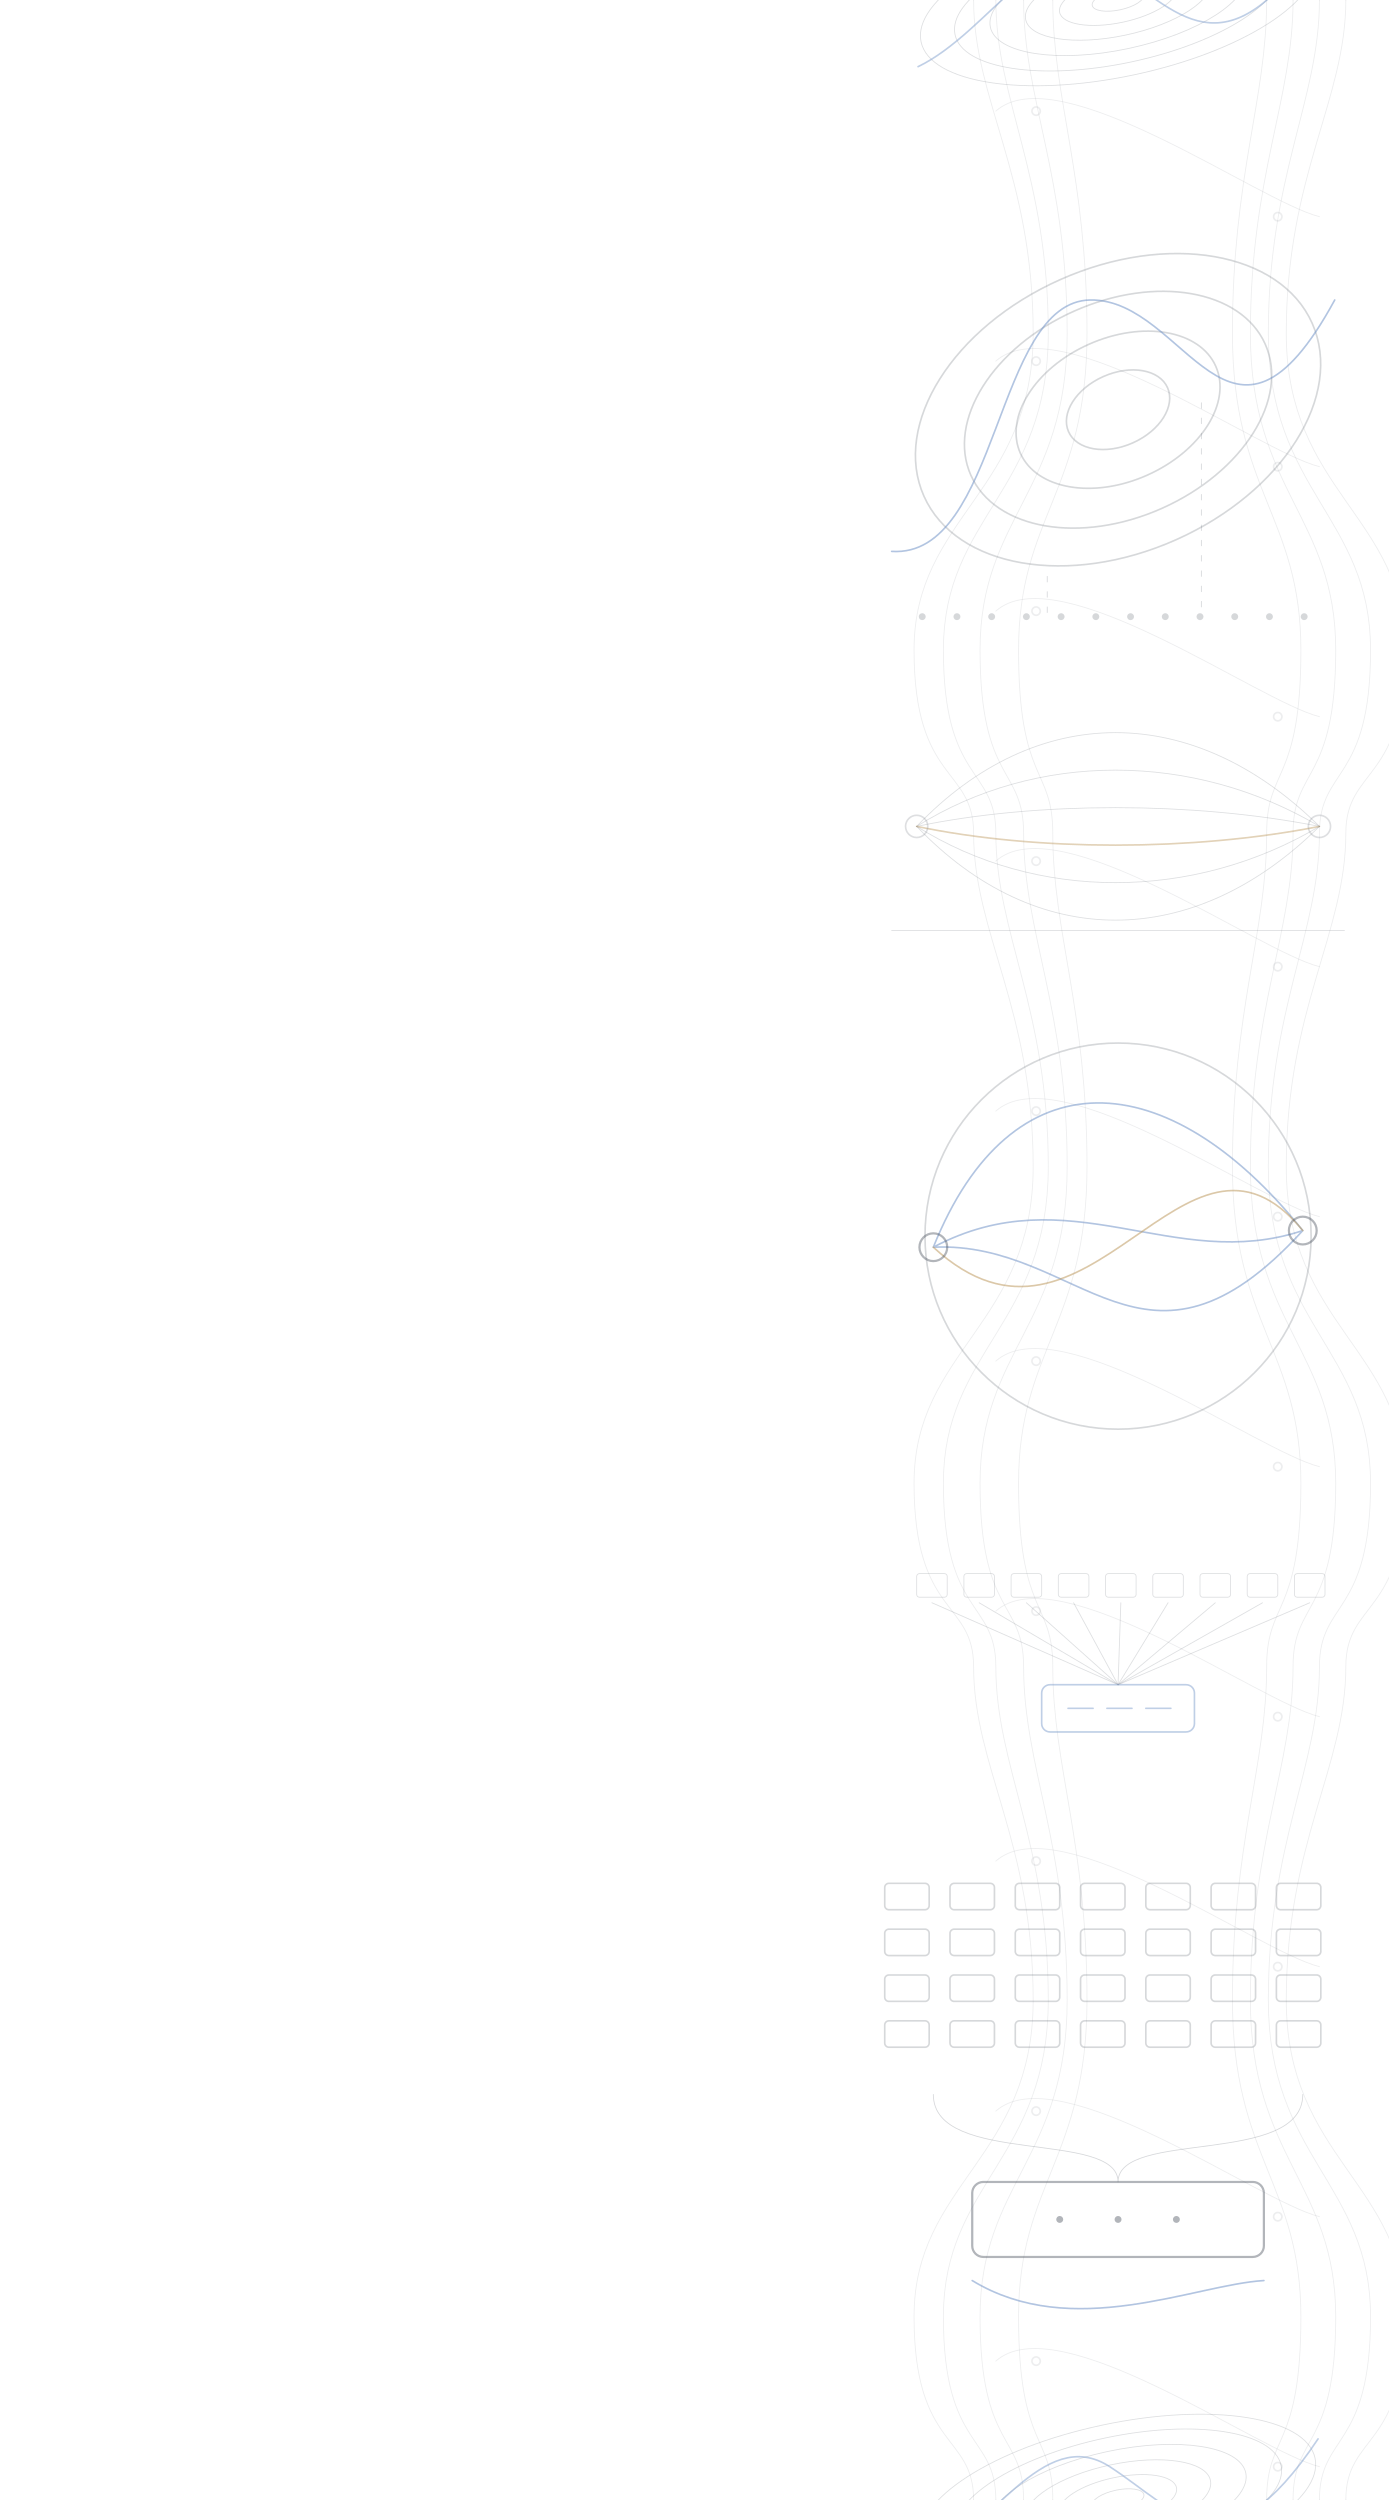
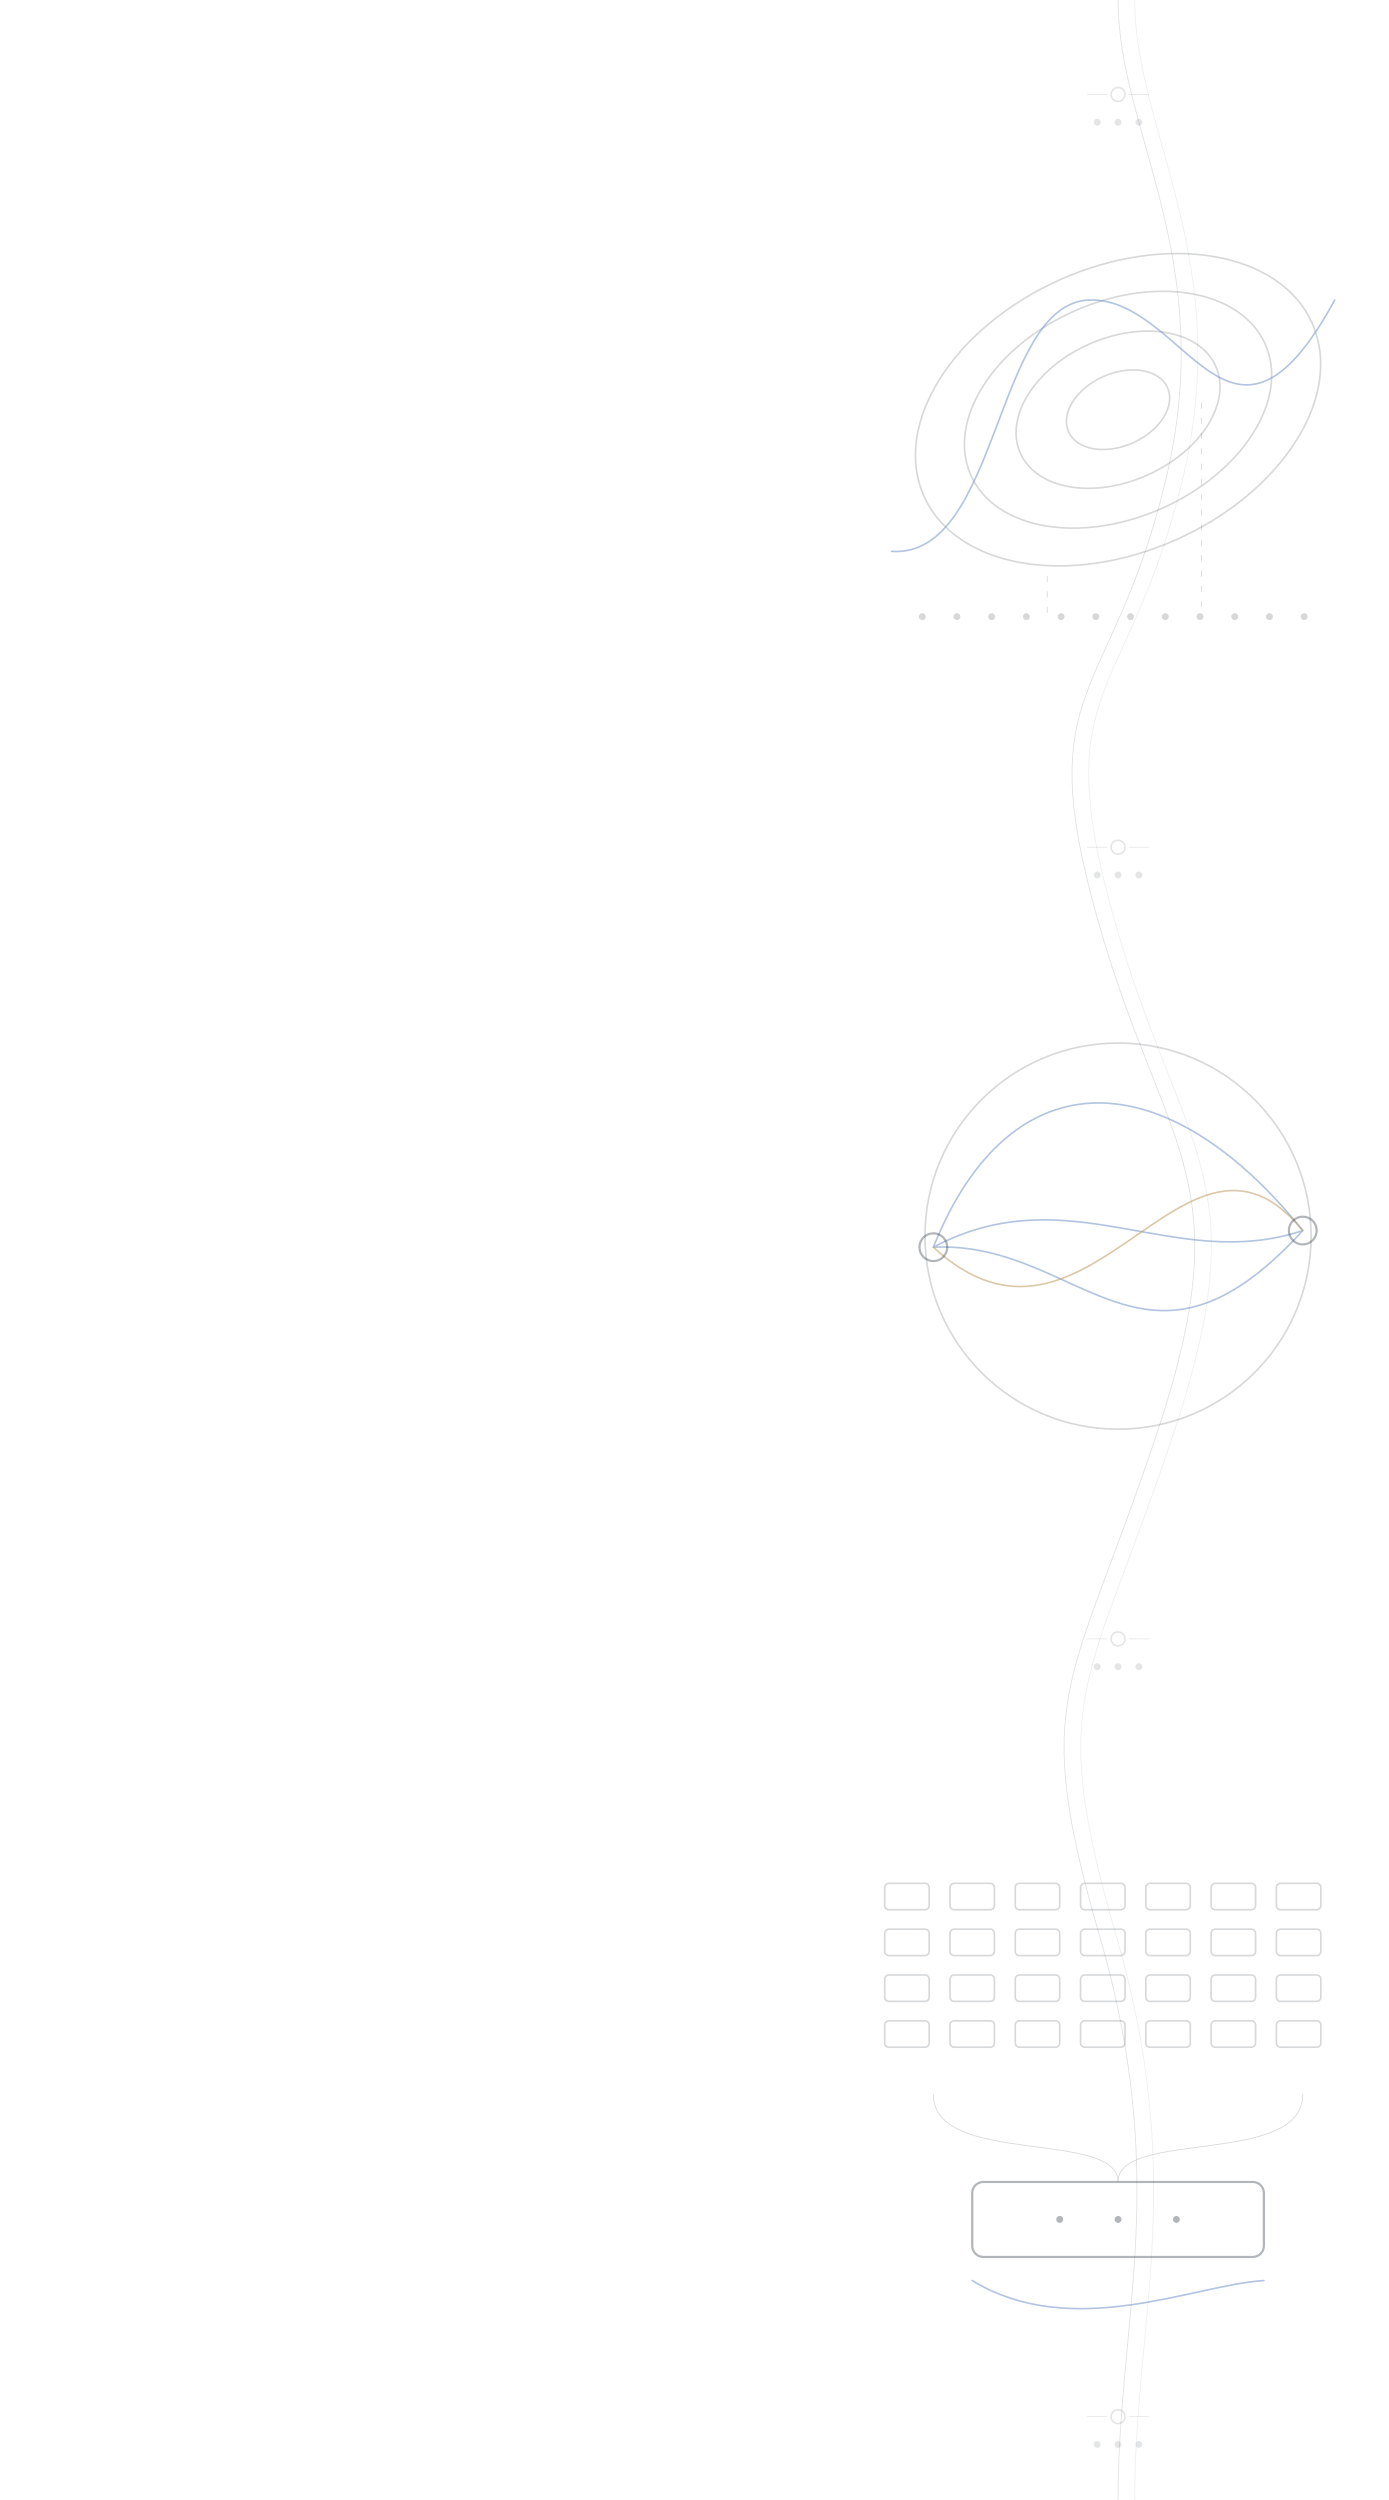
<svg xmlns="http://www.w3.org/2000/svg" width="1000" height="1800" viewBox="0 0 1000 1800" fill="none">
  <style>.art-ink,
.art-ink-soft,
.art-hair,
.art-blue,
.art-gold {
  fill: none;
  vector-effect: non-scaling-stroke;
  stroke-linecap: round;
  stroke-linejoin: round;
}

.art-ink {
  stroke: rgba(38, 48, 62, .42);
  stroke-width: 1.6;
}

.art-ink-soft {
  stroke: rgba(38, 48, 62, .22);
  stroke-width: 1.2;
}

/* Hairline filigree — the finest lines (tree-rings, arcs, contours). */
.art-hair {
  stroke: rgba(38, 48, 62, .22);
  stroke-width: 0.6;
}

.art-blue, .art-gold {
  stroke-width: 1.2;
  stroke-opacity: .55;
}

.art-blue { stroke: #5a82be; }
.art-gold { stroke: #b28945; }

.art-fill-ink {
  fill: rgba(38, 48, 62, .42);
  stroke: none;
}

/* Stipple dots for organic growth. */
.art-dot {
  fill: rgba(38, 48, 62, .22);
  stroke: none;
}</style>
-   <defs>
-     <g id="post-texture" opacity=".38">
-       <path class="art-hair" d="M701 0C701 72 743.88 126 743.88 240S658.12 372 658.12 468S701 552 701 600C701 672 743.88 726 743.88 840S658.12 972 658.12 1068S701 1152 701 1200C701 1272 743.88 1326 743.88 1440S658.12 1572 658.12 1668S701 1752 701 1800" />
-       <path class="art-hair" d="M717 0C717 72 754.76 126 754.76 240S679.24 372 679.24 468S717 552 717 600C717 672 754.76 726 754.76 840S679.24 972 679.24 1068S717 1152 717 1200C717 1272 754.76 1326 754.76 1440S679.24 1572 679.24 1668S717 1752 717 1800" />
-       <path class="art-hair" d="M737 0C737 72 768.36 126 768.36 240S705.64 372 705.64 468S737 552 737 600C737 672 768.36 726 768.36 840S705.64 972 705.64 1068S737 1152 737 1200C737 1272 768.36 1326 768.36 1440S705.64 1572 705.64 1668S737 1752 737 1800" />
-       <path class="art-hair" d="M758 0C758 72 782.64 126 782.64 240S733.36 372 733.36 468S758 552 758 600C758 672 782.64 726 782.64 840S733.36 972 733.36 1068S758 1152 758 1200C758 1272 782.64 1326 782.64 1440S733.36 1572 733.36 1668S758 1752 758 1800" />
-       <path class="art-hair" d="M912 0C912 72 887.36 126 887.36 240S936.64 372 936.64 468S912 552 912 600C912 672 887.36 726 887.36 840S936.64 972 936.64 1068S912 1152 912 1200C912 1272 887.36 1326 887.36 1440S936.64 1572 936.64 1668S912 1752 912 1800" />
-       <path class="art-hair" d="M931 0C931 72 900.28 126 900.28 240S961.72 372 961.72 468S931 552 931 600C931 672 900.28 726 900.28 840S961.72 972 961.72 1068S931 1152 931 1200C931 1272 900.28 1326 900.28 1440S961.72 1572 961.72 1668S931 1752 931 1800" />
-       <path class="art-hair" d="M950 0C950 72 913.2 126 913.2 240S986.8 372 986.8 468S950 552 950 600C950 672 913.2 726 913.2 840S986.8 972 986.8 1068S950 1152 950 1200C950 1272 913.2 1326 913.2 1440S986.8 1572 986.8 1668S950 1752 950 1800" />
-       <path class="art-hair" d="M969 0C969 72 926.12 126 926.12 240S1011.88 372 1011.88 468S969 552 969 600C969 672 926.12 726 926.12 840S1011.88 972 1011.88 1068S969 1152 969 1200C969 1272 926.12 1326 926.12 1440S1011.88 1572 1011.88 1668S969 1752 969 1800" />
-       <circle class="art-ink-soft" cx="746" cy="80" r="3" />
-       <circle class="art-ink-soft" cx="920" cy="156" r="3" />
-       <path class="art-hair" d="M717 80C762 40 906 145 950 156" />
-       <circle class="art-ink-soft" cx="746" cy="260" r="3" />
-       <circle class="art-ink-soft" cx="920" cy="336" r="3" />
-       <path class="art-hair" d="M717 260C762 220 906 325 950 336" />
-       <circle class="art-ink-soft" cx="746" cy="440" r="3" />
-       <circle class="art-ink-soft" cx="920" cy="516" r="3" />
-       <path class="art-hair" d="M717 440C762 400 906 505 950 516" />
-       <circle class="art-ink-soft" cx="746" cy="620" r="3" />
-       <circle class="art-ink-soft" cx="920" cy="696" r="3" />
-       <path class="art-hair" d="M717 620C762 580 906 685 950 696" />
-       <circle class="art-ink-soft" cx="746" cy="800" r="3" />
-       <circle class="art-ink-soft" cx="920" cy="876" r="3" />
-       <path class="art-hair" d="M717 800C762 760 906 865 950 876" />
-       <circle class="art-ink-soft" cx="746" cy="980" r="3" />
-       <circle class="art-ink-soft" cx="920" cy="1056" r="3" />
-       <path class="art-hair" d="M717 980C762 940 906 1045 950 1056" />
-       <circle class="art-ink-soft" cx="746" cy="1160" r="3" />
-       <circle class="art-ink-soft" cx="920" cy="1236" r="3" />
-       <path class="art-hair" d="M717 1160C762 1120 906 1225 950 1236" />
-       <circle class="art-ink-soft" cx="746" cy="1340" r="3" />
-       <circle class="art-ink-soft" cx="920" cy="1416" r="3" />
-       <path class="art-hair" d="M717 1340C762 1300 906 1405 950 1416" />
-       <circle class="art-ink-soft" cx="746" cy="1520" r="3" />
-       <circle class="art-ink-soft" cx="920" cy="1596" r="3" />
-       <path class="art-hair" d="M717 1520C762 1480 906 1585 950 1596" />
-       <circle class="art-ink-soft" cx="746" cy="1700" r="3" />
-       <circle class="art-ink-soft" cx="920" cy="1776" r="3" />
-       <path class="art-hair" d="M717 1700C762 1660 906 1765 950 1776" />
-     </g>
-   </defs>
-   <use href="#post-texture" transform="translate(0 -1800)" />
-   <use href="#post-texture" transform="translate(0 0)" />
-   <use href="#post-texture" transform="translate(0 1800)" />
-   <g transform="translate(805 0)" opacity=".7">
-     <ellipse class="art-hair" cx="0" cy="0" rx="145" ry="55.1" transform="rotate(-12 0 0)" />
-     <ellipse class="art-hair" cx="0" cy="0" rx="120" ry="45.6" transform="rotate(-12 0 0)" />
-     <ellipse class="art-hair" cx="0" cy="0" rx="94" ry="35.72" transform="rotate(-12 0 0)" />
-     <ellipse class="art-hair" cx="0" cy="0" rx="68" ry="25.84" transform="rotate(-12 0 0)" />
-     <ellipse class="art-hair" cx="0" cy="0" rx="43" ry="16.34" transform="rotate(-12 0 0)" />
-     <ellipse class="art-hair" cx="0" cy="0" rx="19" ry="7.22" transform="rotate(-12 0 0)" />
-     <path class="art-blue" d="M-144 48C-92 23-54-55-6-24S76 58 144-44" />
+   <g transform="translate(0 0)" opacity=".65">
+     <path class="art-hair" d="M805 0C805 96 878 187 839 347S742 491 790 661S895 846 833 1032S741 1219 792 1395S805 1670 805 1800" />
  </g>
-   <g transform="translate(805 595)" opacity=".7">
-     <path class="art-hair" d="M-145 0C-59 -90 54 -90 145 0" />
-     <path class="art-hair" d="M-145 0C-59 -54 54 -54 145 0" />
-     <path class="art-hair" d="M-145 0C-59 -18 54 -18 145 0" />
-     <path class="art-gold" d="M-145 0C-59 18 54 18 145 0" />
-     <path class="art-hair" d="M-145 0C-59 54 54 54 145 0" />
-     <path class="art-hair" d="M-145 0C-59 90 54 90 145 0" />
-     <circle class="art-ink-soft" cx="-145" cy="0" r="8" />
-     <circle class="art-ink-soft" cx="145" cy="0" r="8" />
-     <path class="art-hair" d="M-163 75L163 75" />
+   <g transform="translate(12 0)" opacity=".35">
+     <path class="art-hair" d="M805 0C805 96 878 187 839 347S742 491 790 661S895 846 833 1032S741 1219 792 1395S805 1670 805 1800" />
  </g>
-   <g transform="translate(805 1190)" opacity=".7">
-     <rect class="art-hair" x="-145" y="-57" width="22" height="17" rx="2" />
-     <path class="art-hair" d="M-134 -36L0 23" />
-     <rect class="art-hair" x="-111" y="-57" width="22" height="17" rx="2" />
-     <path class="art-hair" d="M-100 -36L0 23" />
-     <rect class="art-hair" x="-77" y="-57" width="22" height="17" rx="2" />
-     <path class="art-hair" d="M-66 -36L0 23" />
-     <rect class="art-hair" x="-43" y="-57" width="22" height="17" rx="2" />
-     <path class="art-hair" d="M-32 -36L0 23" />
-     <rect class="art-hair" x="-9" y="-57" width="22" height="17" rx="2" />
-     <path class="art-hair" d="M2 -36L0 23" />
-     <rect class="art-hair" x="25" y="-57" width="22" height="17" rx="2" />
-     <path class="art-hair" d="M36 -36L0 23" />
-     <rect class="art-hair" x="59" y="-57" width="22" height="17" rx="2" />
-     <path class="art-hair" d="M70 -36L0 23" />
-     <rect class="art-hair" x="93" y="-57" width="22" height="17" rx="2" />
-     <path class="art-hair" d="M104 -36L0 23" />
-     <rect class="art-hair" x="127" y="-57" width="22" height="17" rx="2" />
-     <path class="art-hair" d="M138 -36L0 23" />
-     <rect class="art-blue" x="-55" y="23" width="110" height="34" rx="6" />
-     <path class="art-blue" d="M-36 40h18m10 0h18m10 0h18" />
+   <g transform="translate(805 68)" opacity=".55">
+     <circle class="art-ink-soft" cx="0" cy="0" r="5" />
+     <path class="art-hair" d="M-22 0L-8 0" />
+     <path class="art-hair" d="M8 0L22 0" />
+     <circle class="art-dot" cx="-15" cy="20" r="2.5" />
+     <circle class="art-dot" cx="0" cy="20" r="2.5" />
+     <circle class="art-dot" cx="15" cy="20" r="2.5" />
  </g>
-   <g transform="translate(805 1800)" opacity=".7">
-     <ellipse class="art-hair" cx="0" cy="0" rx="145" ry="55.1" transform="rotate(-12 0 0)" />
-     <ellipse class="art-hair" cx="0" cy="0" rx="120" ry="45.6" transform="rotate(-12 0 0)" />
-     <ellipse class="art-hair" cx="0" cy="0" rx="94" ry="35.72" transform="rotate(-12 0 0)" />
-     <ellipse class="art-hair" cx="0" cy="0" rx="68" ry="25.84" transform="rotate(-12 0 0)" />
-     <ellipse class="art-hair" cx="0" cy="0" rx="43" ry="16.34" transform="rotate(-12 0 0)" />
-     <ellipse class="art-hair" cx="0" cy="0" rx="19" ry="7.22" transform="rotate(-12 0 0)" />
-     <path class="art-blue" d="M-144 48C-92 23-54-55-6-24S76 58 144-44" />
+   <g transform="translate(805 610)" opacity=".55">
+     <circle class="art-ink-soft" cx="0" cy="0" r="5" />
+     <path class="art-hair" d="M-22 0L-8 0" />
+     <path class="art-hair" d="M8 0L22 0" />
+     <circle class="art-dot" cx="-15" cy="20" r="2.5" />
+     <circle class="art-dot" cx="0" cy="20" r="2.5" />
+     <circle class="art-dot" cx="15" cy="20" r="2.5" />
+   </g>
+   <g transform="translate(805 1180)" opacity=".55">
+     <circle class="art-ink-soft" cx="0" cy="0" r="5" />
+     <path class="art-hair" d="M-22 0L-8 0" />
+     <path class="art-hair" d="M8 0L22 0" />
+     <circle class="art-dot" cx="-15" cy="20" r="2.5" />
+     <circle class="art-dot" cx="0" cy="20" r="2.5" />
+     <circle class="art-dot" cx="15" cy="20" r="2.5" />
+   </g>
+   <g transform="translate(805 1740)" opacity=".55">
+     <circle class="art-ink-soft" cx="0" cy="0" r="5" />
+     <path class="art-hair" d="M-22 0L-8 0" />
+     <path class="art-hair" d="M8 0L22 0" />
+     <circle class="art-dot" cx="-15" cy="20" r="2.5" />
+     <circle class="art-dot" cx="0" cy="20" r="2.5" />
+     <circle class="art-dot" cx="15" cy="20" r="2.5" />
  </g>
  <g transform="translate(805 295)" opacity=".85">
    <ellipse class="art-ink-soft" cx="0" cy="0" rx="153" ry="102.51" transform="rotate(-24 0 0)" />
    <ellipse class="art-ink-soft" cx="0" cy="0" rx="116" ry="77.72" transform="rotate(-24 0 0)" />
    <ellipse class="art-ink-soft" cx="0" cy="0" rx="77" ry="51.59" transform="rotate(-24 0 0)" />
    <ellipse class="art-ink-soft" cx="0" cy="0" rx="39" ry="26.13" transform="rotate(-24 0 0)" />
    <path class="art-blue" d="M-163 102C-85 107-89-78-20-79S81 59 156-79" />
    <circle class="art-dot" cx="-141" cy="149" r="2.5" />
    <circle class="art-dot" cx="-116" cy="149" r="2.5" />
    <circle class="art-dot" cx="-91" cy="149" r="2.5" />
    <circle class="art-dot" cx="-66" cy="149" r="2.5" />
    <circle class="art-dot" cx="-41" cy="149" r="2.5" />
    <circle class="art-dot" cx="-16" cy="149" r="2.5" />
    <circle class="art-dot" cx="9" cy="149" r="2.5" />
    <circle class="art-dot" cx="34" cy="149" r="2.5" />
    <circle class="art-dot" cx="59" cy="149" r="2.5" />
    <circle class="art-dot" cx="84" cy="149" r="2.5" />
    <circle class="art-dot" cx="109" cy="149" r="2.5" />
    <circle class="art-dot" cx="134" cy="149" r="2.5" />
    <path class="art-hair" d="M-51 120V146M60-5V146" stroke-dasharray="4 7" />
  </g>
  <g transform="translate(805 890)" opacity=".85">
    <circle class="art-ink-soft" cx="0" cy="0" r="139" />
    <path class="art-blue" d="M-133 8C-77-132 36-125 133-4M-133 8C-27 3 19 121 133-4M-133 8C-35-44 40 27 133-4" />
    <path class="art-gold" d="M-133 8C-21 111 48-108 133-4" />
    <circle class="art-ink" cx="-133" cy="8" r="10" />
    <circle class="art-ink" cx="133" cy="-4" r="10" />
  </g>
  <g transform="translate(805 1490)" opacity=".85">
    <rect class="art-ink-soft" x="-168" y="-134" width="32" height="19" rx="3" />
    <rect class="art-ink-soft" x="-121" y="-134" width="32" height="19" rx="3" />
    <rect class="art-ink-soft" x="-74" y="-134" width="32" height="19" rx="3" />
    <rect class="art-ink-soft" x="-27" y="-134" width="32" height="19" rx="3" />
    <rect class="art-ink-soft" x="20" y="-134" width="32" height="19" rx="3" />
    <rect class="art-ink-soft" x="67" y="-134" width="32" height="19" rx="3" />
    <rect class="art-ink-soft" x="114" y="-134" width="32" height="19" rx="3" />
    <rect class="art-ink-soft" x="-168" y="-101" width="32" height="19" rx="3" />
    <rect class="art-ink-soft" x="-121" y="-101" width="32" height="19" rx="3" />
    <rect class="art-ink-soft" x="-74" y="-101" width="32" height="19" rx="3" />
    <rect class="art-ink-soft" x="-27" y="-101" width="32" height="19" rx="3" />
    <rect class="art-ink-soft" x="20" y="-101" width="32" height="19" rx="3" />
    <rect class="art-ink-soft" x="67" y="-101" width="32" height="19" rx="3" />
    <rect class="art-ink-soft" x="114" y="-101" width="32" height="19" rx="3" />
    <rect class="art-ink-soft" x="-168" y="-68" width="32" height="19" rx="3" />
    <rect class="art-ink-soft" x="-121" y="-68" width="32" height="19" rx="3" />
    <rect class="art-ink-soft" x="-74" y="-68" width="32" height="19" rx="3" />
    <rect class="art-ink-soft" x="-27" y="-68" width="32" height="19" rx="3" />
    <rect class="art-ink-soft" x="20" y="-68" width="32" height="19" rx="3" />
    <rect class="art-ink-soft" x="67" y="-68" width="32" height="19" rx="3" />
    <rect class="art-ink-soft" x="114" y="-68" width="32" height="19" rx="3" />
    <rect class="art-ink-soft" x="-168" y="-35" width="32" height="19" rx="3" />
    <rect class="art-ink-soft" x="-121" y="-35" width="32" height="19" rx="3" />
    <rect class="art-ink-soft" x="-74" y="-35" width="32" height="19" rx="3" />
    <rect class="art-ink-soft" x="-27" y="-35" width="32" height="19" rx="3" />
    <rect class="art-ink-soft" x="20" y="-35" width="32" height="19" rx="3" />
    <rect class="art-ink-soft" x="67" y="-35" width="32" height="19" rx="3" />
    <rect class="art-ink-soft" x="114" y="-35" width="32" height="19" rx="3" />
    <path class="art-hair" d="M-133 18C-133 70 0 43 0 81M133 18C133 70 0 43 0 81" />
    <rect class="art-ink" x="-105" y="81" width="210" height="54" rx="8" />
    <circle class="art-fill-ink" cx="-42" cy="108" r="2.5" />
    <circle class="art-fill-ink" cx="0" cy="108" r="2.5" />
    <circle class="art-fill-ink" cx="42" cy="108" r="2.5" />
    <path class="art-blue" d="M-105 152C-33 196 55 155 105 152" />
  </g>
</svg>
